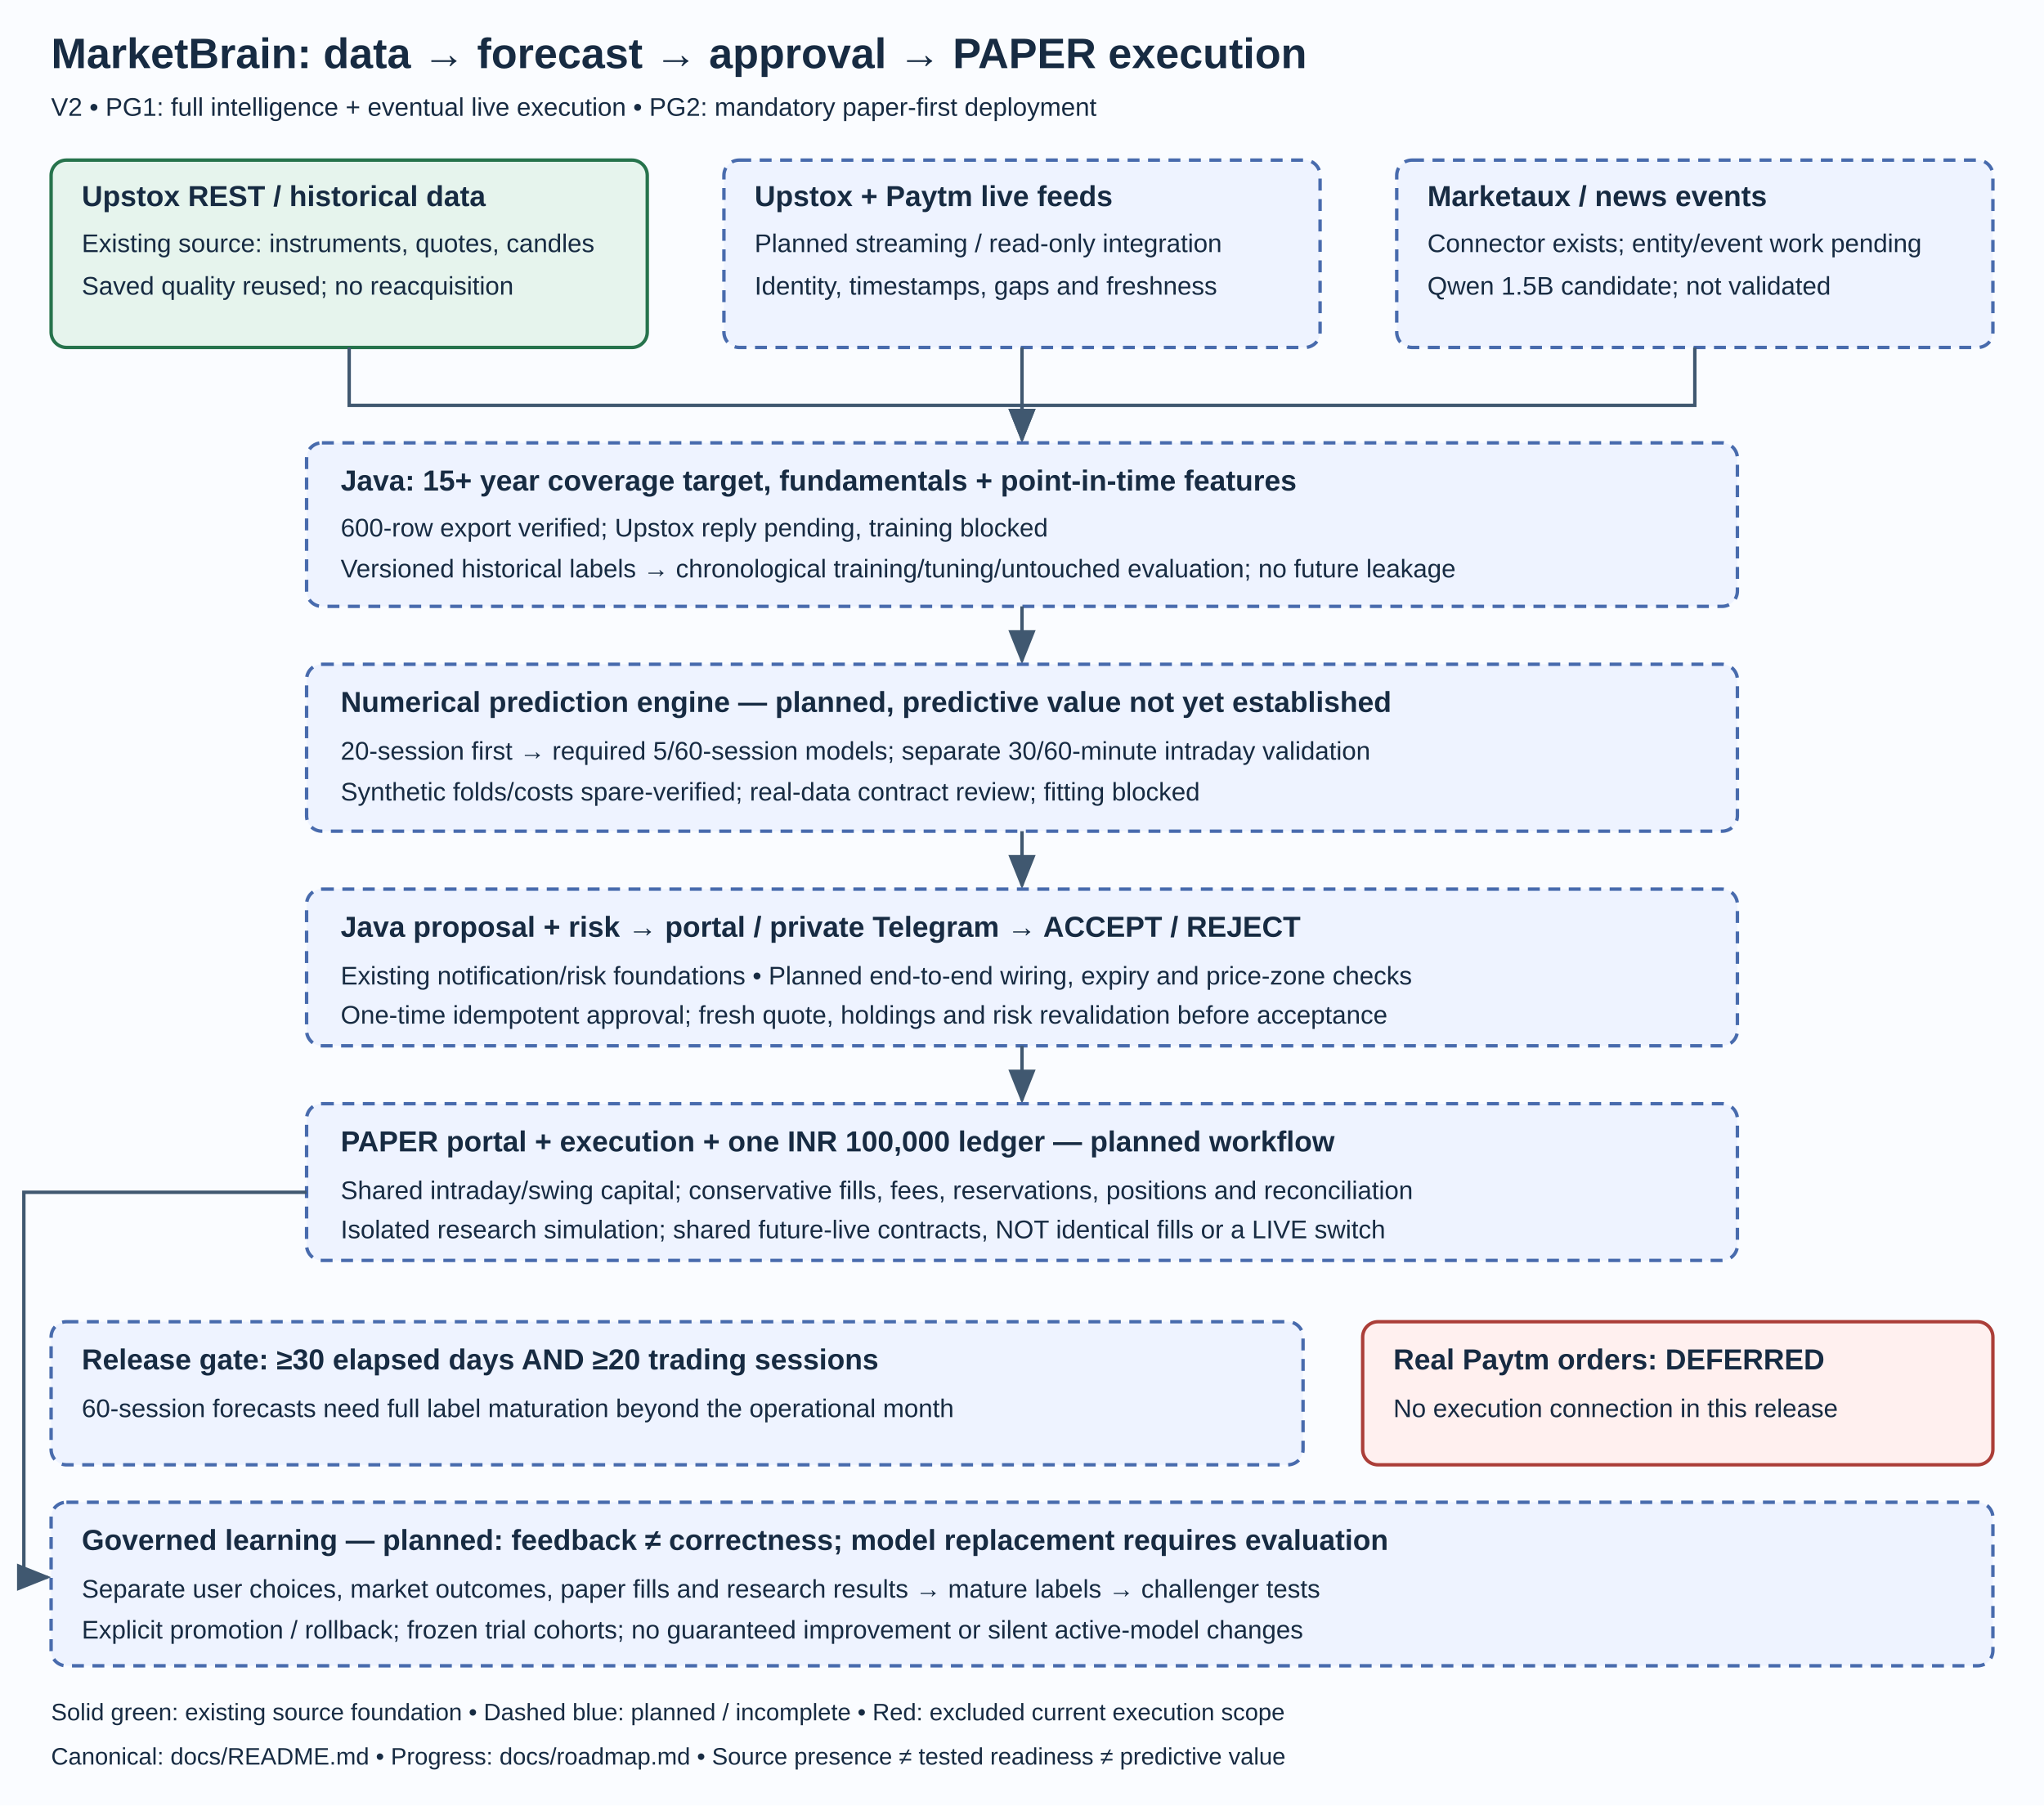
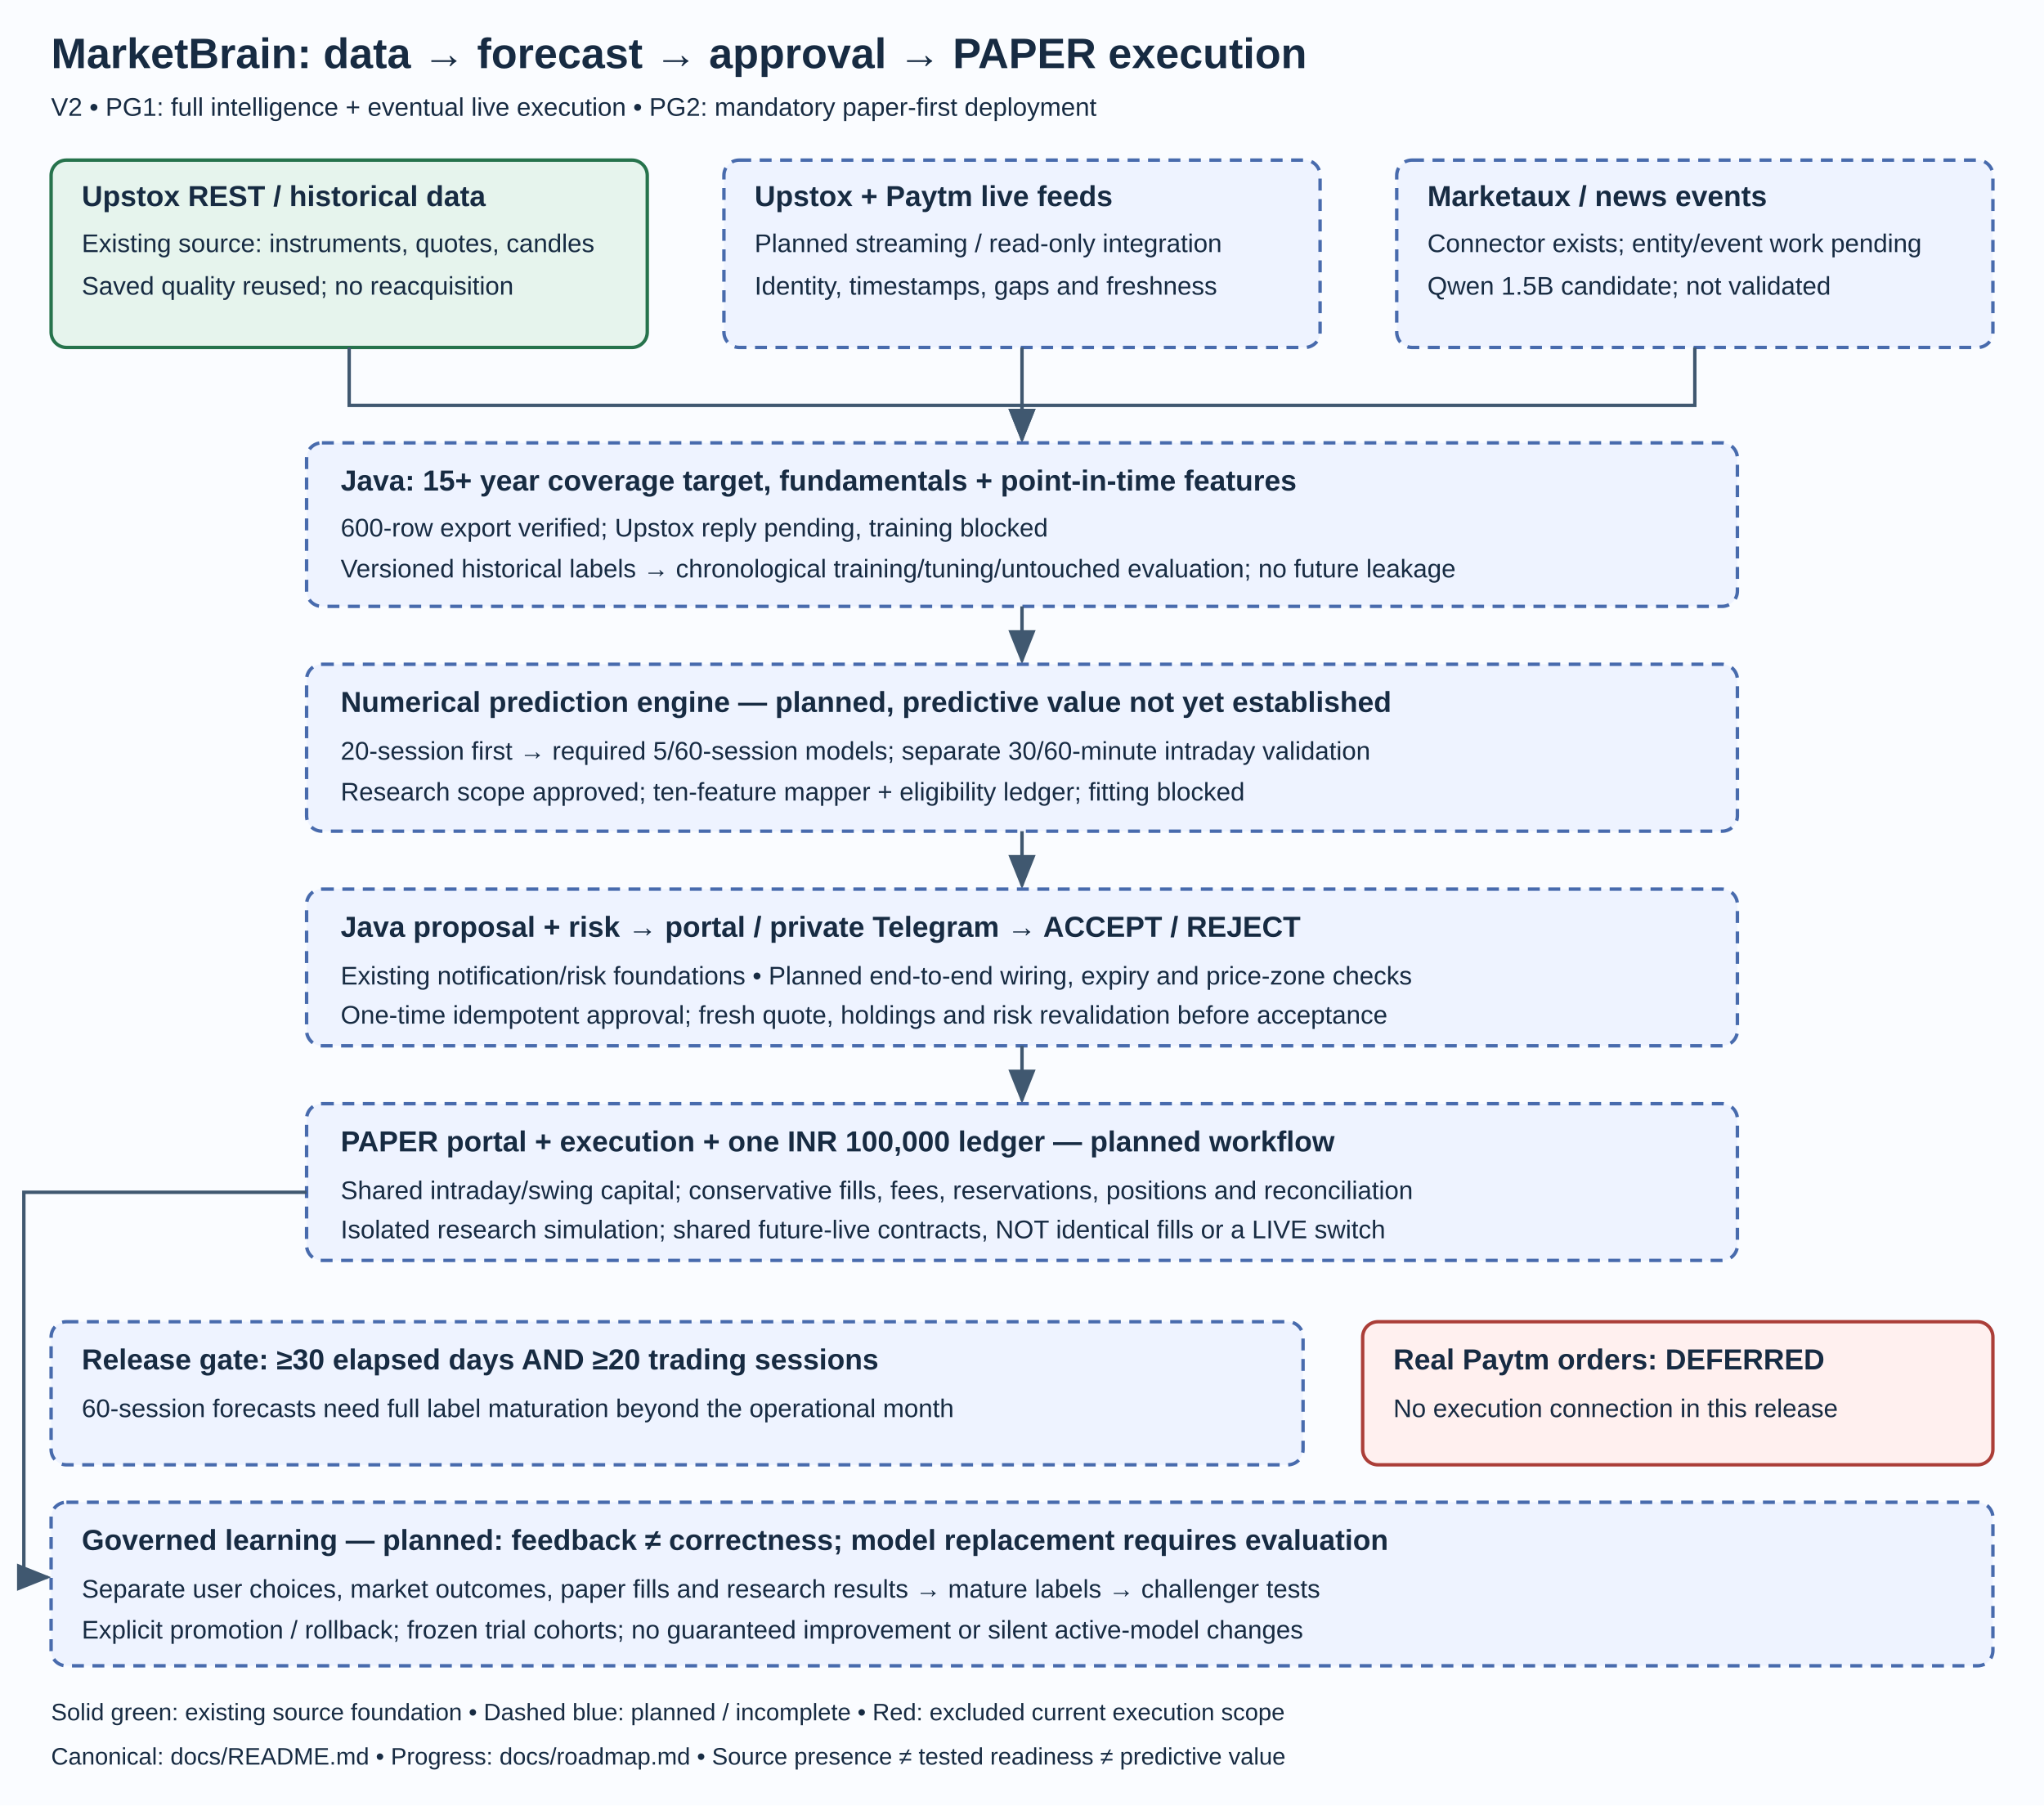
<svg xmlns="http://www.w3.org/2000/svg" width="1200" height="1060" viewBox="0 0 1200 1060" role="img" aria-labelledby="title desc">
  <defs>
    <marker id="arrow" markerWidth="10" markerHeight="8" refX="9" refY="4" orient="auto">
      <path d="M0,0 L10,4 L0,8 Z" fill="#405870" />
    </marker>
    <style>
      text { font-family: Arial, sans-serif; fill: #172b42; }
      .heading { font-size: 25px; font-weight: bold; }
      .label { font-size: 17px; font-weight: bold; }
      .body { font-size: 15px; }
      .small { font-size: 14px; }
      .existing { fill: #e6f4ed; stroke: #26734c; stroke-width: 2; }
      .planned { fill: #eef3ff; stroke: #486bad; stroke-width: 2; stroke-dasharray: 7 5; }
      .blocked { fill: #fff0ef; stroke: #ab3e38; stroke-width: 2; }
      .line { fill: none; stroke: #405870; stroke-width: 2; marker-end: url(#arrow); }
    </style>
  </defs>
  <rect width="1200" height="1060" fill="#fafcff" />
  <text x="30" y="40" class="heading">MarketBrain: data → forecast → approval → PAPER execution</text>
  <text x="30" y="68" class="body">V2 • PG1: full intelligence + eventual live execution • PG2: mandatory paper-first deployment</text>
  <rect x="30" y="94" width="350" height="110" rx="9" class="existing" />
  <text x="48" y="121" class="label">Upstox REST / historical data</text>
  <text x="48" y="148" class="body">Existing source: instruments, quotes, candles</text>
  <text x="48" y="173" class="body">Saved quality reused; no reacquisition</text>
  <rect x="425" y="94" width="350" height="110" rx="9" class="planned" />
  <text x="443" y="121" class="label">Upstox + Paytm live feeds</text>
  <text x="443" y="148" class="body">Planned streaming / read-only integration</text>
  <text x="443" y="173" class="body">Identity, timestamps, gaps and freshness</text>
  <rect x="820" y="94" width="350" height="110" rx="9" class="planned" />
  <text x="838" y="121" class="label">Marketaux / news events</text>
  <text x="838" y="148" class="body">Connector exists; entity/event work pending</text>
  <text x="838" y="173" class="body">Qwen 1.5B candidate; not validated</text>
  <path d="M205 204 V238 H600 V258" class="line" />
  <path d="M600 204 V258" class="line" />
  <path d="M995 204 V238 H600" fill="none" stroke="#405870" stroke-width="2" />
  <rect x="180" y="260" width="840" height="96" rx="9" class="planned" />
  <text x="200" y="288" class="label">Java: 15+ year coverage target, fundamentals + point-in-time features</text>
  <text x="200" y="315" class="body">600-row export verified; Upstox reply pending, training blocked</text>
  <text x="200" y="339" class="body">Versioned historical labels → chronological training/tuning/untouched evaluation; no future leakage</text>
  <path d="M600 356 V388" class="line" />
  <rect x="180" y="390" width="840" height="98" rx="9" class="planned" />
  <text x="200" y="418" class="label">Numerical prediction engine — planned, predictive value not yet established</text>
  <text x="200" y="446" class="body">20-session first → required 5/60-session models; separate 30/60-minute intraday validation</text>
-   <text x="200" y="470" class="body">Synthetic folds/costs spare-verified; real-data contract review; fitting blocked</text>
+   <text x="200" y="470" class="body">Research scope approved; ten-feature mapper + eligibility ledger; fitting blocked</text>
  <path d="M600 488 V520" class="line" />
  <rect x="180" y="522" width="840" height="92" rx="9" class="planned" />
  <text x="200" y="550" class="label">Java proposal + risk → portal / private Telegram → ACCEPT / REJECT</text>
  <text x="200" y="578" class="body">Existing notification/risk foundations • Planned end-to-end wiring, expiry and price-zone checks</text>
  <text x="200" y="601" class="body">One-time idempotent approval; fresh quote, holdings and risk revalidation before acceptance</text>
  <path d="M600 614 V646" class="line" />
  <rect x="180" y="648" width="840" height="92" rx="9" class="planned" />
  <text x="200" y="676" class="label">PAPER portal + execution + one INR 100,000 ledger — planned workflow</text>
  <text x="200" y="704" class="body">Shared intraday/swing capital; conservative fills, fees, reservations, positions and reconciliation</text>
  <text x="200" y="727" class="body">Isolated research simulation; shared future-live contracts, NOT identical fills or a LIVE switch</text>
  <rect x="30" y="776" width="735" height="84" rx="9" class="planned" />
  <text x="48" y="804" class="label">Release gate: ≥30 elapsed days AND ≥20 trading sessions</text>
  <text x="48" y="832" class="body">60-session forecasts need full label maturation beyond the operational month</text>
  <rect x="800" y="776" width="370" height="84" rx="9" class="blocked" />
  <text x="818" y="804" class="label">Real Paytm orders: DEFERRED</text>
  <text x="818" y="832" class="body">No execution connection in this release</text>
  <path d="M180 700 H14 V926 H28" class="line" />
  <rect x="30" y="882" width="1140" height="96" rx="9" class="planned" />
  <text x="48" y="910" class="label">Governed learning — planned: feedback ≠ correctness; model replacement requires evaluation</text>
  <text x="48" y="938" class="body">Separate user choices, market outcomes, paper fills and research results → mature labels → challenger tests</text>
  <text x="48" y="962" class="body">Explicit promotion / rollback; frozen trial cohorts; no guaranteed improvement or silent active-model changes</text>
  <text x="30" y="1010" class="small">Solid green: existing source foundation • Dashed blue: planned / incomplete • Red: excluded current execution scope</text>
  <text x="30" y="1036" class="small">Canonical: docs/README.md • Progress: docs/roadmap.md • Source presence ≠ tested readiness ≠ predictive value</text>
</svg>
